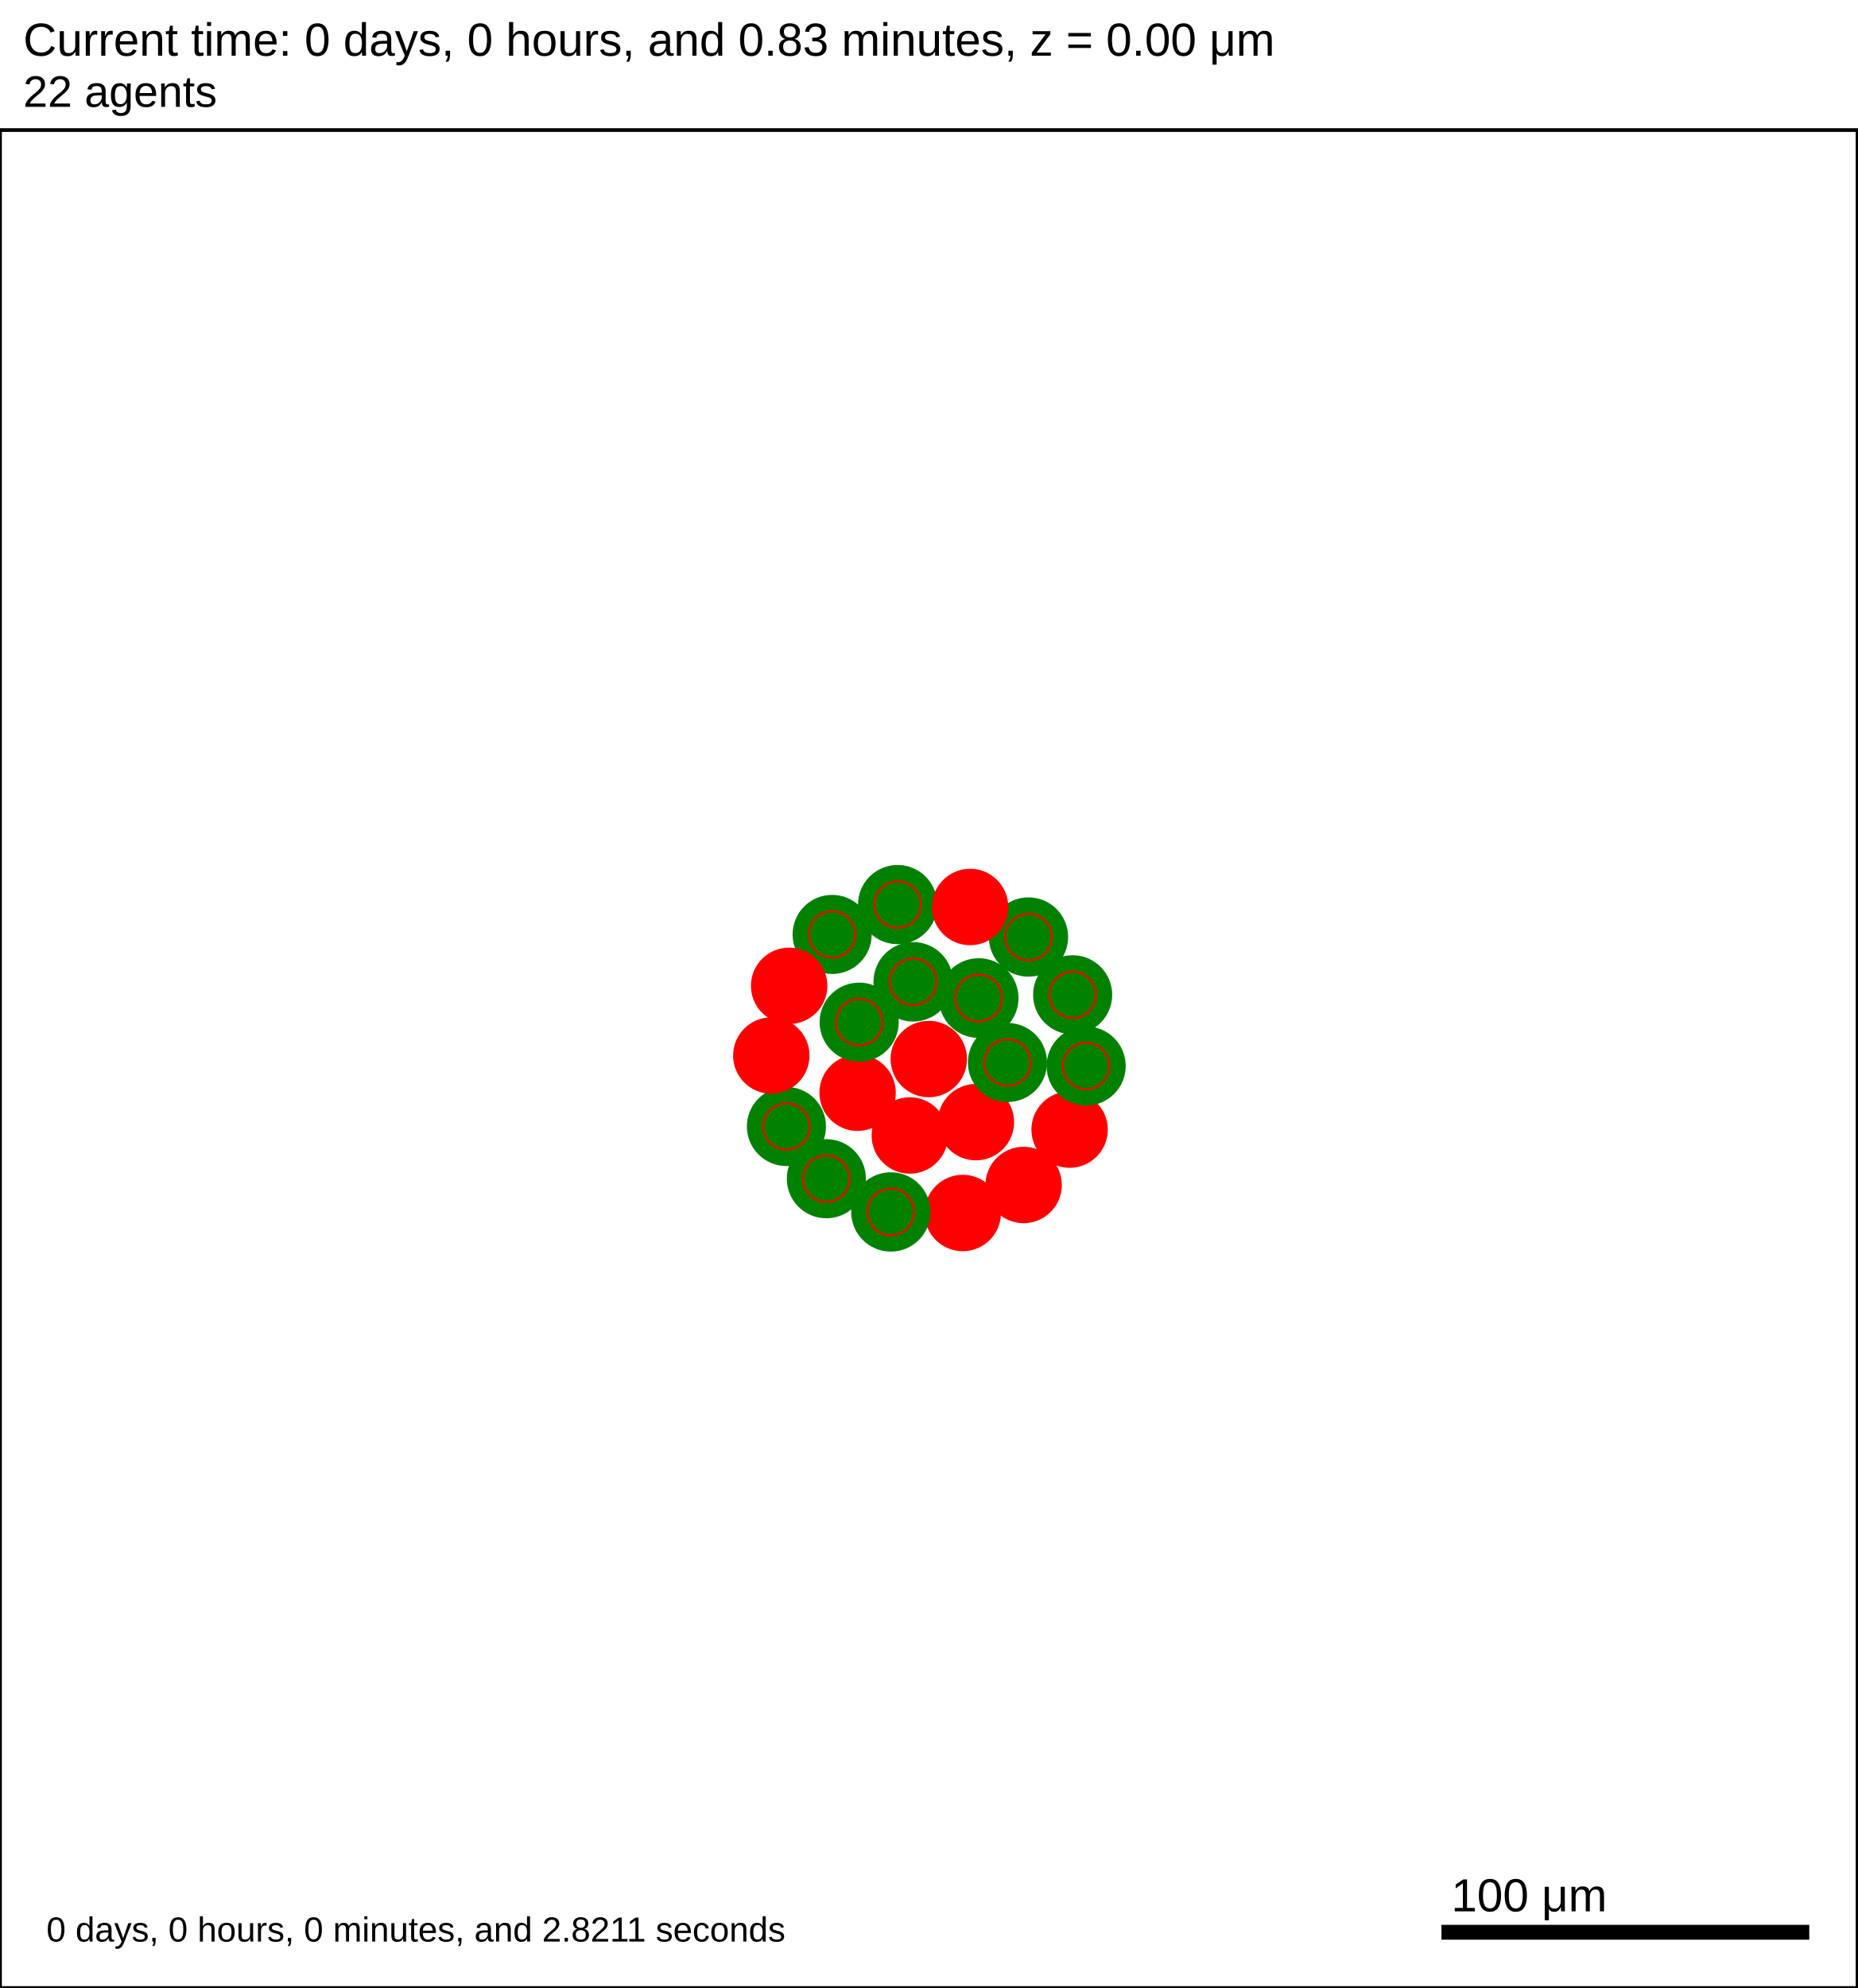
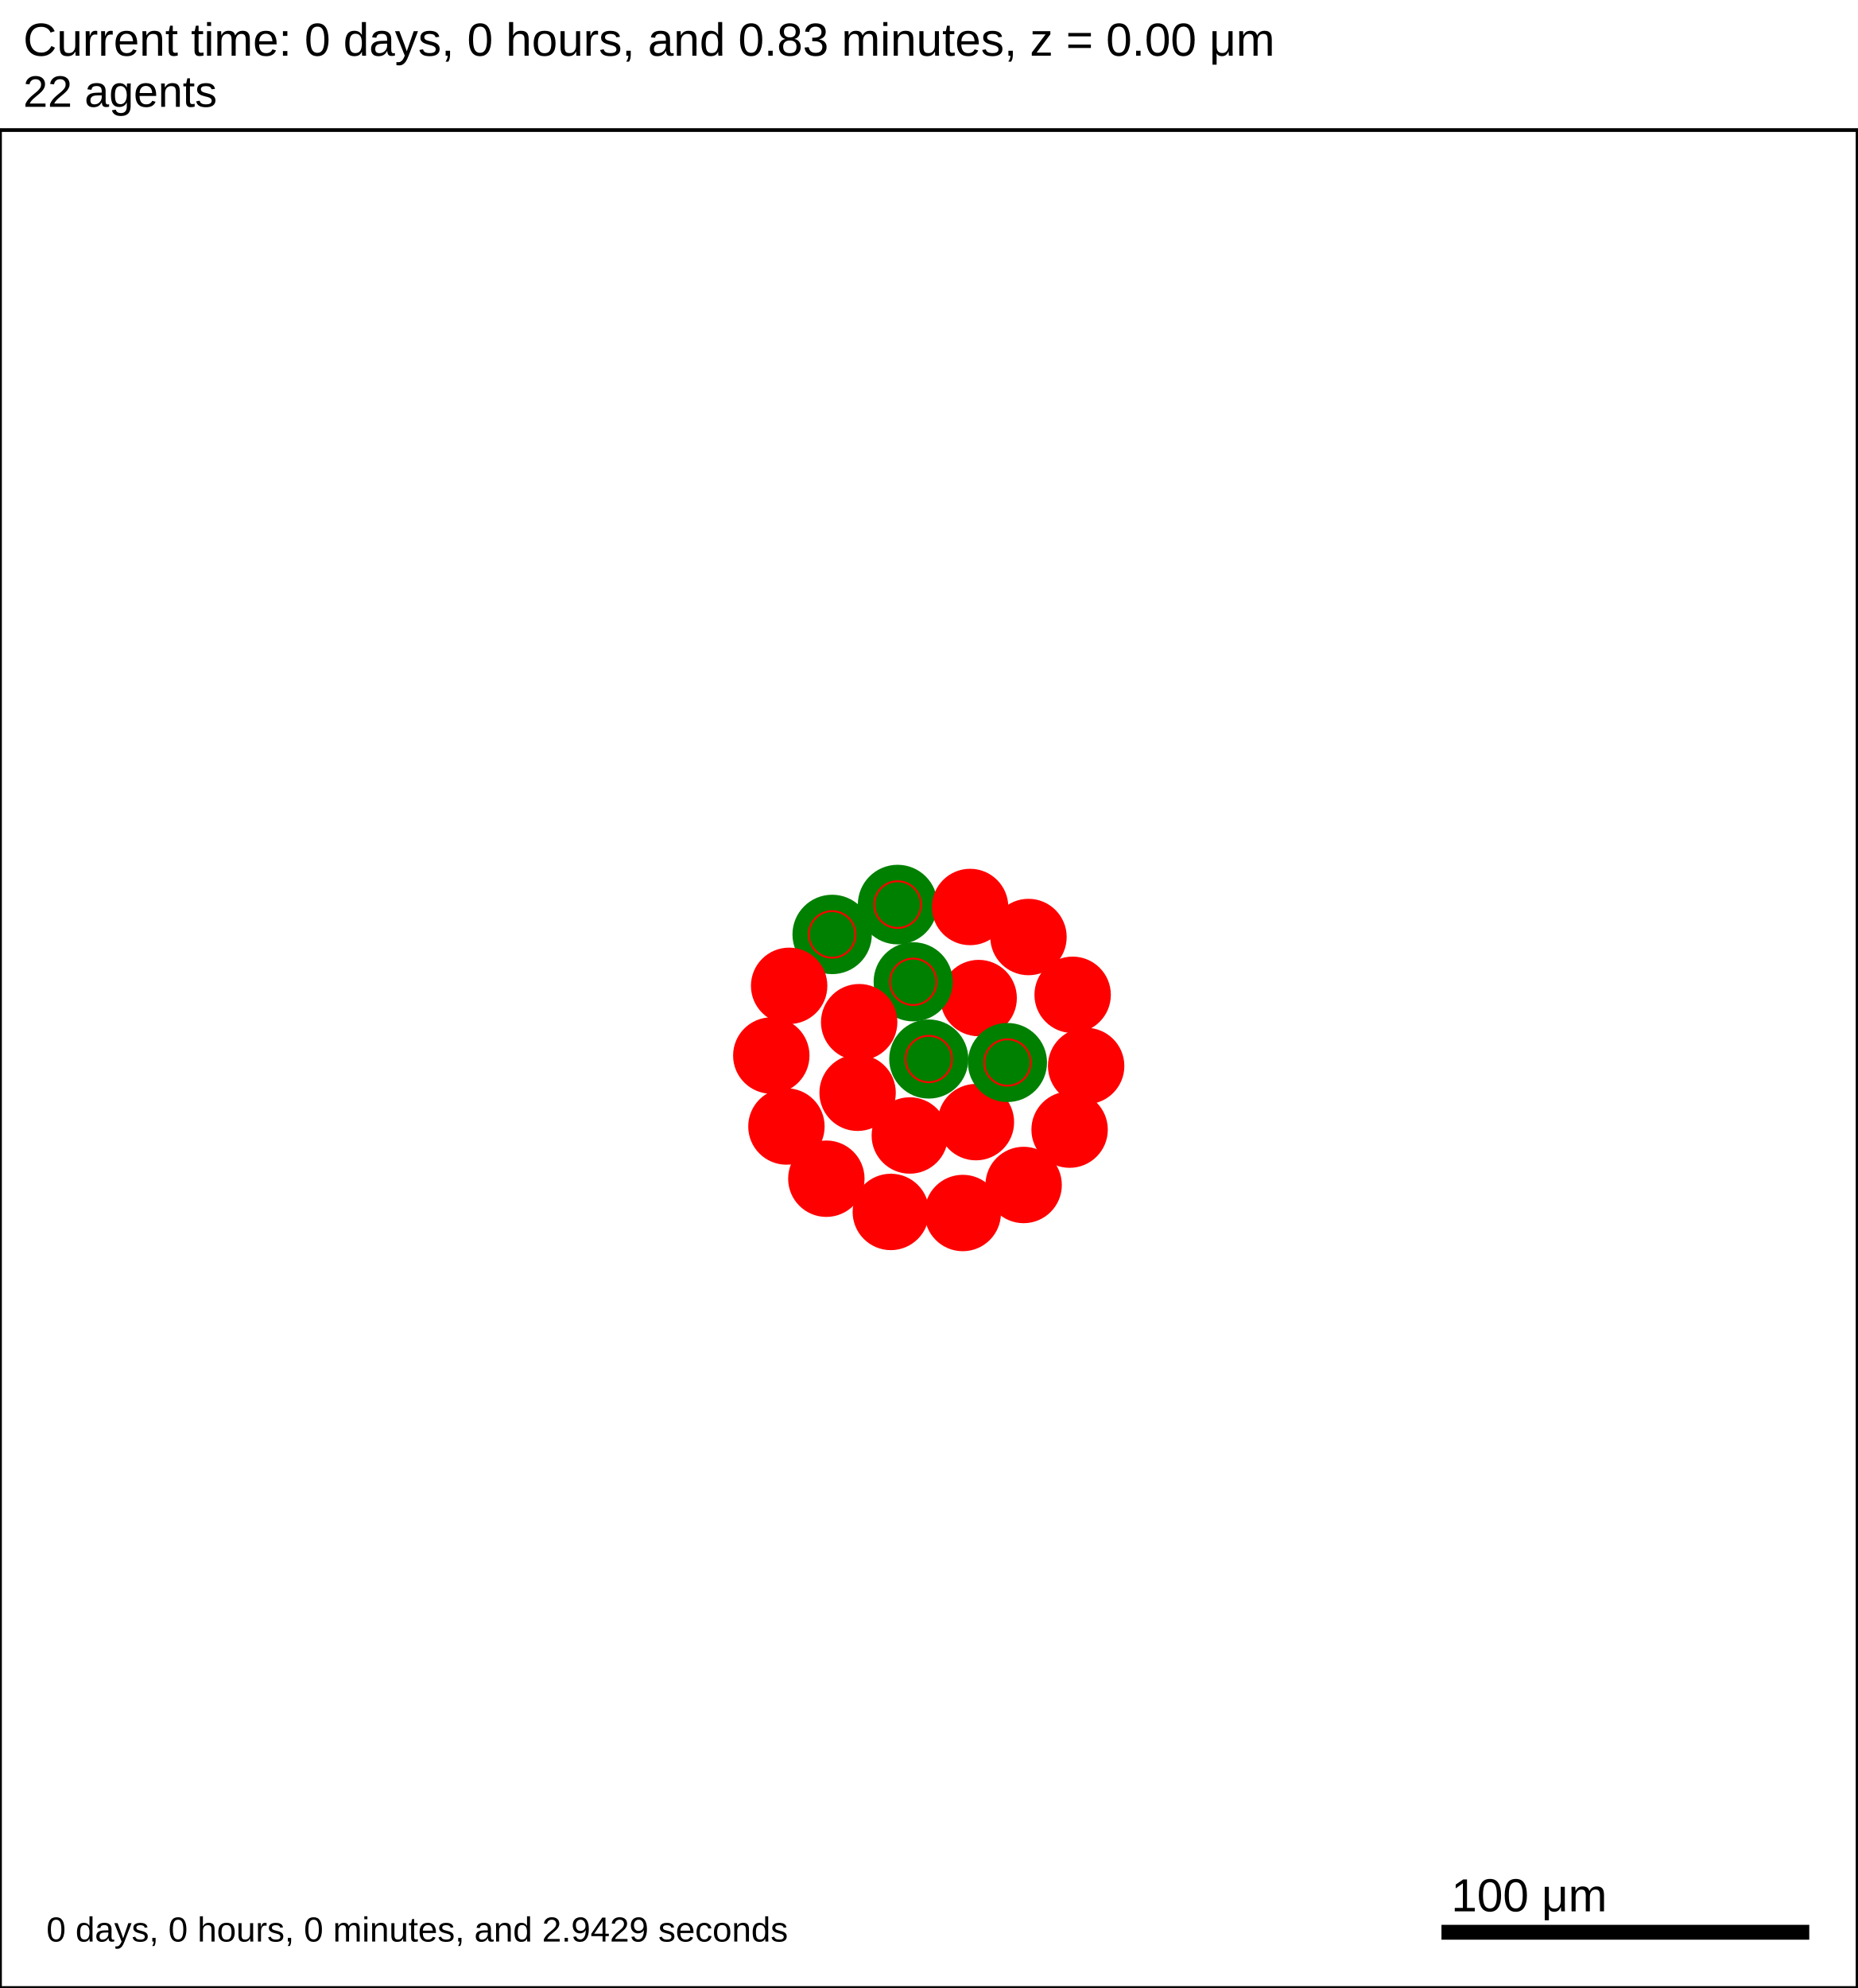
<svg xmlns="http://www.w3.org/2000/svg" version="1.1" width="500" height="535" id="svg2">
  <rect x="0" y="0" width="500" height="535" stroke-width="1" stroke="white" fill="white" />
  <text x="6.25" y="15" font-family="Arial" font-size="12.5" fill="black">
   Current time: 0 days, 0 hours, and 0.83 minutes, z = 0.00 μm
  </text>
  <text x="6.25" y="28.75" font-family="Arial" font-size="11.875" fill="black">
   22 agents
  </text>
  <g id="tissue" transform="translate(0,535) scale(1,-1)">
    <g id="ECM">
  </g>
    <g id="cells">
      <g id="cell0">
-         <circle cx="250" cy="250" r="10.032" stroke-width="0.5" stroke="red" fill="red" />
-         <circle cx="250" cy="250" r="6.024" stroke-width="0.5" stroke="red" fill="red" />
+         <circle cx="250" cy="250" r="10.397" stroke-width="0.5" stroke="green" fill="green" />
+         <circle cx="250" cy="250" r="6.243" stroke-width="0.5" stroke="red" fill="green" />
      </g>
      <g id="cell1">
        <circle cx="230.842" cy="240.923" r="10.032" stroke-width="0.5" stroke="red" fill="red" />
        <circle cx="230.842" cy="240.923" r="6.024" stroke-width="0.5" stroke="red" fill="red" />
      </g>
      <g id="cell2">
-         <circle cx="263.426" cy="266.406" r="10.476" stroke-width="0.5" stroke="green" fill="green" />
-         <circle cx="263.426" cy="266.406" r="6.291" stroke-width="0.5" stroke="red" fill="green" />
+         <circle cx="263.426" cy="266.406" r="10.032" stroke-width="0.5" stroke="red" fill="red" />
+         <circle cx="263.426" cy="266.406" r="6.024" stroke-width="0.5" stroke="red" fill="red" />
      </g>
      <g id="cell3">
        <circle cx="244.892" cy="229.425" r="10.032" stroke-width="0.5" stroke="red" fill="red" />
        <circle cx="244.892" cy="229.425" r="6.024" stroke-width="0.5" stroke="red" fill="red" />
      </g>
      <g id="cell4">
-         <circle cx="245.806" cy="270.781" r="10.446" stroke-width="0.5" stroke="green" fill="green" />
-         <circle cx="245.806" cy="270.781" r="6.273" stroke-width="0.5" stroke="red" fill="green" />
+         <circle cx="245.806" cy="270.781" r="10.401" stroke-width="0.5" stroke="green" fill="green" />
+         <circle cx="245.806" cy="270.781" r="6.246" stroke-width="0.5" stroke="red" fill="green" />
      </g>
      <g id="cell5">
        <circle cx="262.688" cy="233.016" r="10.032" stroke-width="0.5" stroke="red" fill="red" />
        <circle cx="262.688" cy="233.016" r="6.024" stroke-width="0.5" stroke="red" fill="red" />
      </g>
      <g id="cell6">
-         <circle cx="231.262" cy="259.916" r="10.397" stroke-width="0.5" stroke="green" fill="green" />
-         <circle cx="231.262" cy="259.916" r="6.243" stroke-width="0.5" stroke="red" fill="green" />
+         <circle cx="231.262" cy="259.916" r="10.032" stroke-width="0.5" stroke="red" fill="red" />
+         <circle cx="231.262" cy="259.916" r="6.024" stroke-width="0.5" stroke="red" fill="red" />
      </g>
      <g id="cell7">
-         <circle cx="271.179" cy="249.063" r="10.397" stroke-width="0.5" stroke="green" fill="green" />
-         <circle cx="271.179" cy="249.063" r="6.243" stroke-width="0.5" stroke="red" fill="green" />
+         <circle cx="271.179" cy="249.063" r="10.394" stroke-width="0.5" stroke="green" fill="green" />
+         <circle cx="271.179" cy="249.063" r="6.241" stroke-width="0.5" stroke="red" fill="green" />
      </g>
      <g id="cell8">
-         <circle cx="259.149" cy="208.562" r="10.032" stroke-width="0.5" stroke="red" fill="red" />
-         <circle cx="259.149" cy="208.562" r="6.024" stroke-width="0.5" stroke="red" fill="red" />
+         <circle cx="259.148" cy="208.561" r="10.032" stroke-width="0.5" stroke="red" fill="red" />
+         <circle cx="259.148" cy="208.561" r="6.024" stroke-width="0.5" stroke="red" fill="red" />
      </g>
      <g id="cell9">
-         <circle cx="211.683" cy="231.845" r="10.394" stroke-width="0.5" stroke="green" fill="green" />
-         <circle cx="211.683" cy="231.845" r="6.241" stroke-width="0.5" stroke="red" fill="green" />
+         <circle cx="211.683" cy="231.845" r="10.032" stroke-width="0.5" stroke="red" fill="red" />
+         <circle cx="211.683" cy="231.845" r="6.024" stroke-width="0.5" stroke="red" fill="red" />
      </g>
      <g id="cell10">
-         <circle cx="223.989" cy="283.53" r="10.394" stroke-width="0.5" stroke="green" fill="green" />
-         <circle cx="223.989" cy="283.53" r="6.241" stroke-width="0.5" stroke="red" fill="green" />
+         <circle cx="223.989" cy="283.53" r="10.433" stroke-width="0.5" stroke="green" fill="green" />
+         <circle cx="223.989" cy="283.53" r="6.265" stroke-width="0.5" stroke="red" fill="green" />
      </g>
      <g id="cell11">
-         <circle cx="276.838" cy="282.832" r="10.42" stroke-width="0.5" stroke="green" fill="green" />
-         <circle cx="276.838" cy="282.832" r="6.257" stroke-width="0.5" stroke="red" fill="green" />
+         <circle cx="276.837" cy="282.833" r="10.032" stroke-width="0.5" stroke="red" fill="red" />
+         <circle cx="276.837" cy="282.833" r="6.024" stroke-width="0.5" stroke="red" fill="red" />
      </g>
      <g id="cell12">
        <circle cx="287.906" cy="231.002" r="10.032" stroke-width="0.5" stroke="red" fill="red" />
        <circle cx="287.906" cy="231.002" r="6.024" stroke-width="0.5" stroke="red" fill="red" />
      </g>
      <g id="cell13">
-         <circle cx="239.783" cy="208.849" r="10.424" stroke-width="0.5" stroke="green" fill="green" />
-         <circle cx="239.783" cy="208.849" r="6.259" stroke-width="0.5" stroke="red" fill="green" />
+         <circle cx="239.783" cy="208.849" r="10.032" stroke-width="0.5" stroke="red" fill="red" />
+         <circle cx="239.783" cy="208.849" r="6.024" stroke-width="0.5" stroke="red" fill="red" />
      </g>
      <g id="cell14">
        <circle cx="207.61" cy="250.938" r="10.032" stroke-width="0.5" stroke="red" fill="red" />
        <circle cx="207.61" cy="250.938" r="6.024" stroke-width="0.5" stroke="red" fill="red" />
      </g>
      <g id="cell15">
-         <circle cx="241.613" cy="291.562" r="10.412" stroke-width="0.5" stroke="green" fill="green" />
-         <circle cx="241.613" cy="291.562" r="6.252" stroke-width="0.5" stroke="red" fill="green" />
+         <circle cx="241.613" cy="291.562" r="10.461" stroke-width="0.5" stroke="green" fill="green" />
+         <circle cx="241.613" cy="291.562" r="6.281" stroke-width="0.5" stroke="red" fill="green" />
      </g>
      <g id="cell16">
-         <circle cx="288.725" cy="267.282" r="10.397" stroke-width="0.5" stroke="green" fill="green" />
-         <circle cx="288.725" cy="267.282" r="6.243" stroke-width="0.5" stroke="red" fill="green" />
+         <circle cx="288.725" cy="267.282" r="10.032" stroke-width="0.5" stroke="red" fill="red" />
+         <circle cx="288.725" cy="267.282" r="6.024" stroke-width="0.5" stroke="red" fill="red" />
      </g>
      <g id="cell17">
-         <circle cx="275.532" cy="216.104" r="10.032" stroke-width="0.5" stroke="red" fill="red" />
-         <circle cx="275.532" cy="216.104" r="6.024" stroke-width="0.5" stroke="red" fill="red" />
+         <circle cx="275.531" cy="216.104" r="10.032" stroke-width="0.5" stroke="red" fill="red" />
+         <circle cx="275.531" cy="216.104" r="6.024" stroke-width="0.5" stroke="red" fill="red" />
      </g>
      <g id="cell18">
-         <circle cx="222.428" cy="217.789" r="10.397" stroke-width="0.5" stroke="green" fill="green" />
-         <circle cx="222.428" cy="217.789" r="6.243" stroke-width="0.5" stroke="red" fill="green" />
+         <circle cx="222.428" cy="217.789" r="10.032" stroke-width="0.5" stroke="red" fill="red" />
+         <circle cx="222.428" cy="217.789" r="6.024" stroke-width="0.5" stroke="red" fill="red" />
      </g>
      <g id="cell19">
        <circle cx="212.413" cy="269.699" r="10.032" stroke-width="0.5" stroke="red" fill="red" />
        <circle cx="212.413" cy="269.699" r="6.024" stroke-width="0.5" stroke="red" fill="red" />
      </g>
      <g id="cell20">
        <circle cx="261.124" cy="290.915" r="10.032" stroke-width="0.5" stroke="red" fill="red" />
        <circle cx="261.124" cy="290.915" r="6.024" stroke-width="0.5" stroke="red" fill="red" />
      </g>
      <g id="cell21">
-         <circle cx="292.359" cy="248.125" r="10.397" stroke-width="0.5" stroke="green" fill="green" />
-         <circle cx="292.359" cy="248.125" r="6.243" stroke-width="0.5" stroke="red" fill="green" />
+         <circle cx="292.359" cy="248.125" r="10.032" stroke-width="0.5" stroke="red" fill="red" />
+         <circle cx="292.359" cy="248.125" r="6.024" stroke-width="0.5" stroke="red" fill="red" />
      </g>
    </g>
  </g>
  <rect x="387.5" y="517.5" width="100" height="5" stroke-width="1" stroke="rgb(255,255,255)" fill="rgb(0,0,0)" />
  <text x="390.625" y="514.375" font-family="Arial" font-size="12.5" fill="black">
   100 μm
  </text>
  <text x="12.5" y="522.5" font-family="Arial" font-size="9.375" fill="black">
-    0 days, 0 hours, 0 minutes, and 2.8211 seconds
+    0 days, 0 hours, 0 minutes, and 2.9429 seconds
  </text>
  <rect x="0" y="35" width="500" height="500" stroke-width="1" stroke="rgb(0,0,0)" fill="none" />
</svg>
